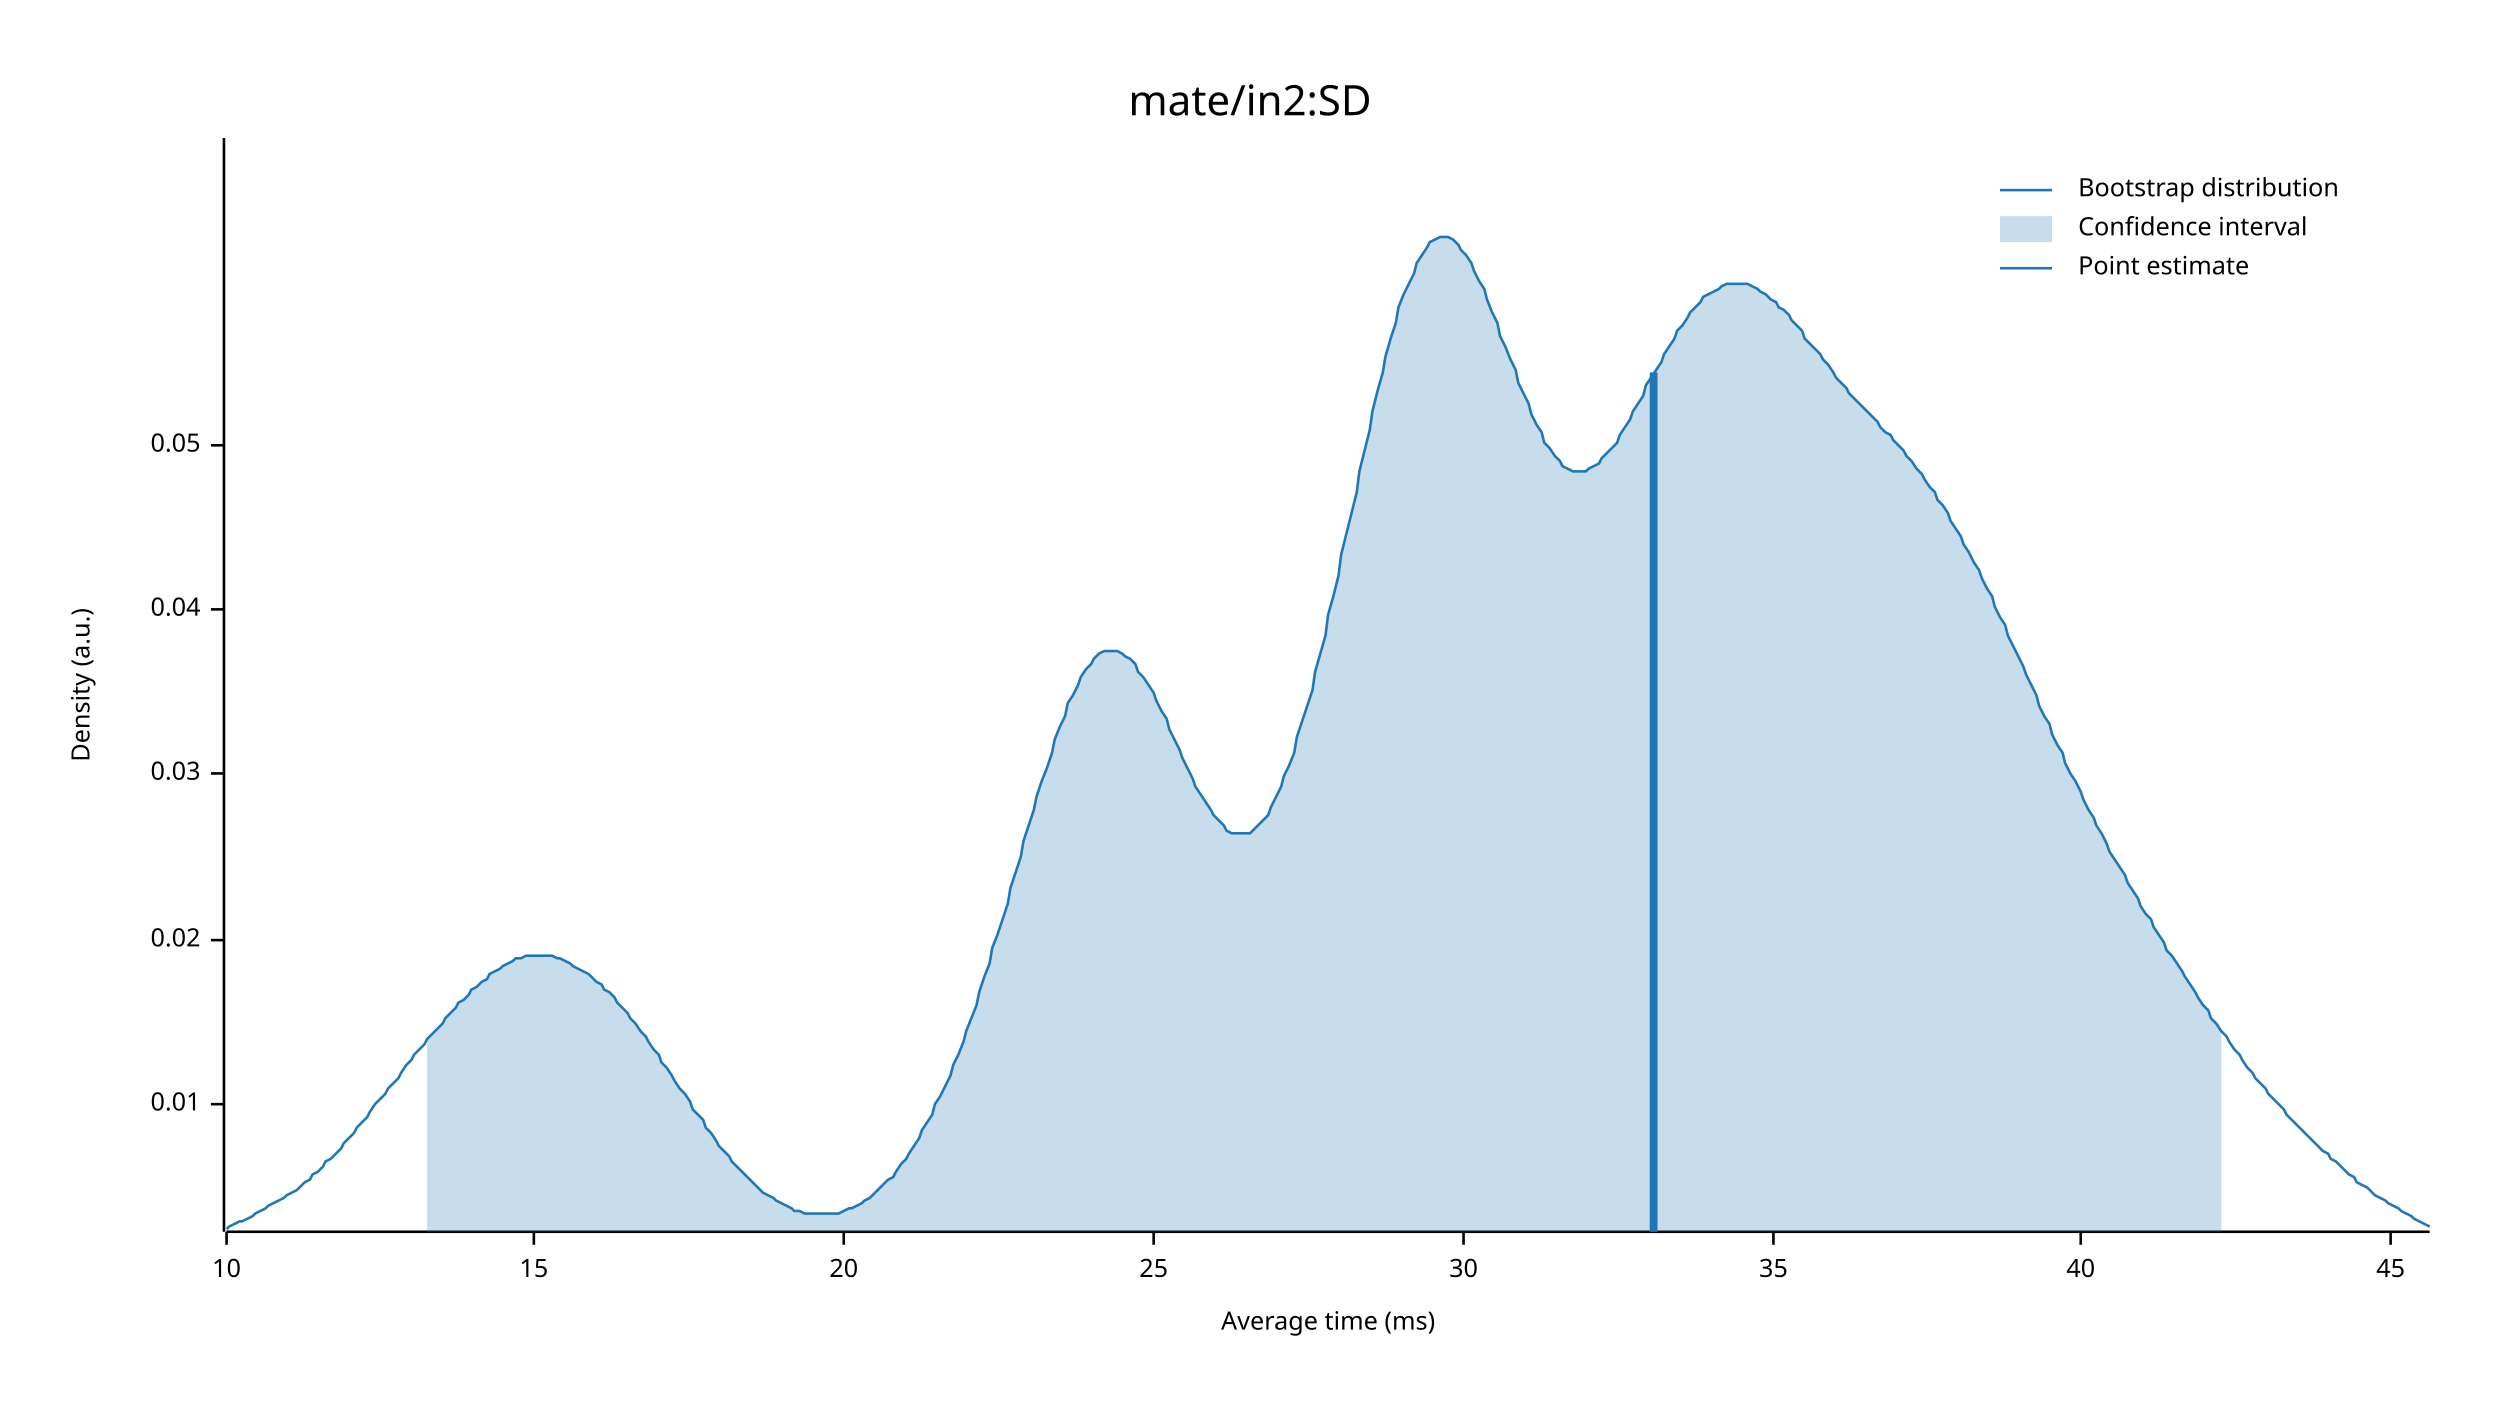
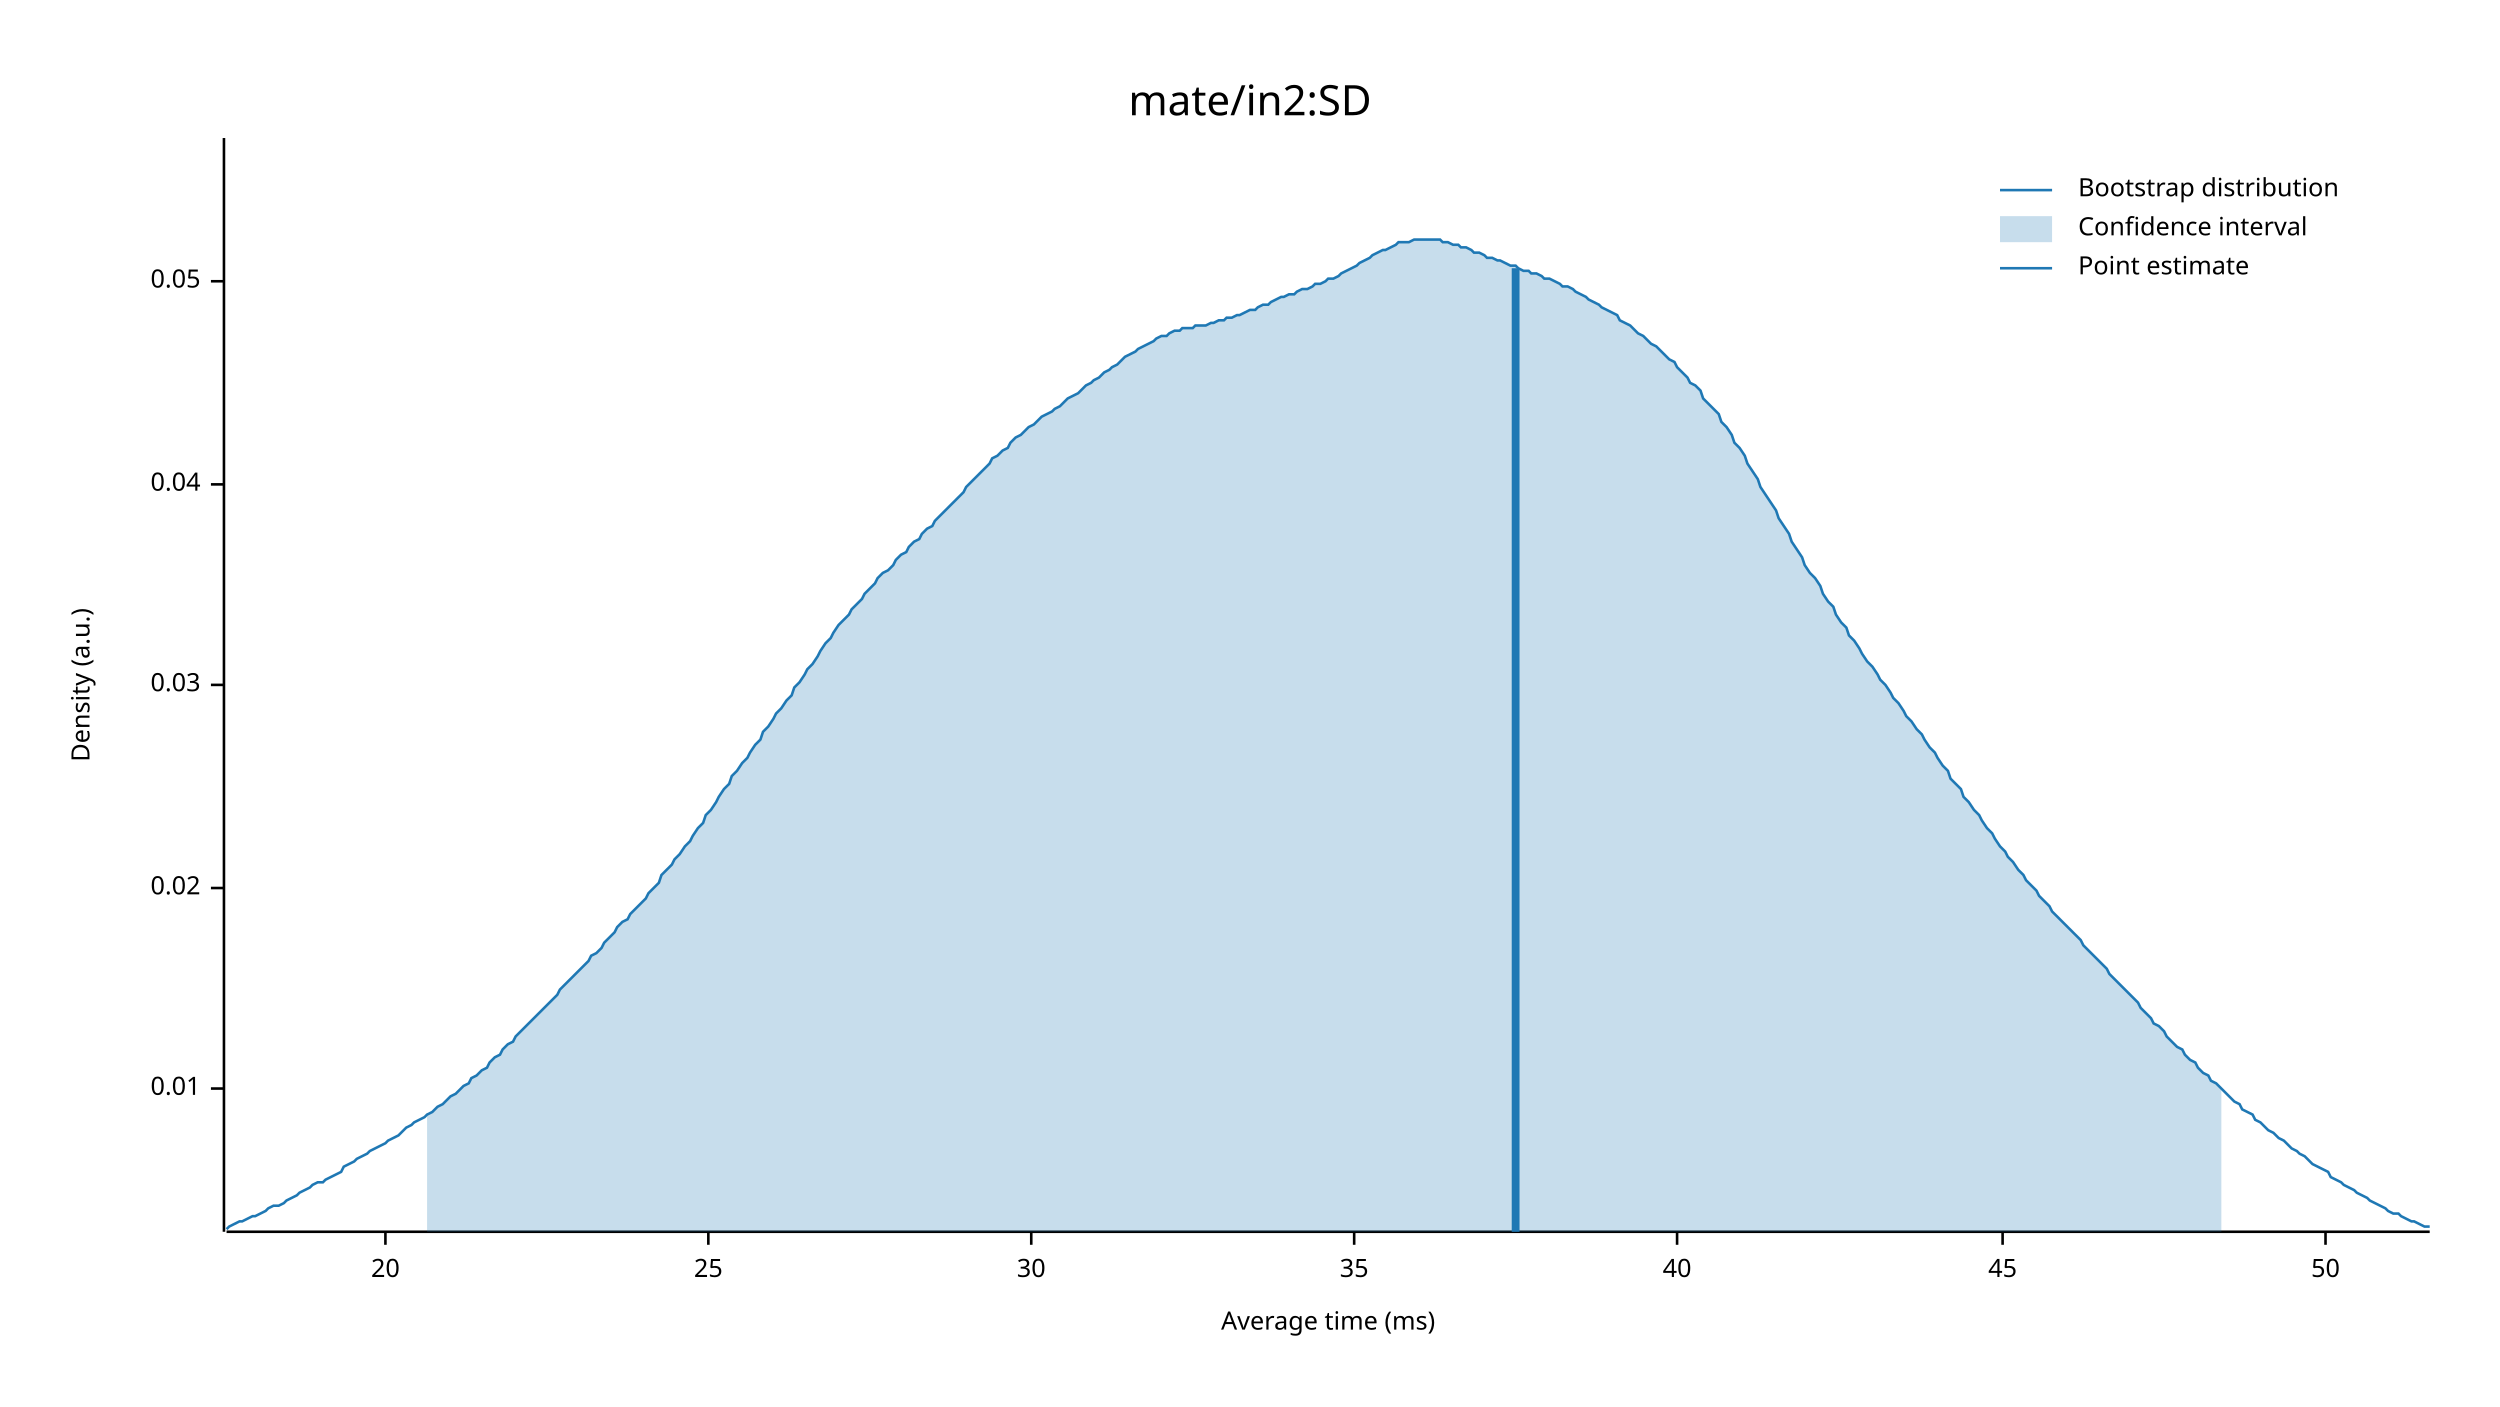
<svg xmlns="http://www.w3.org/2000/svg" width="960" height="540" viewBox="0 0 960 540">
  <text x="480" y="32" dy="0.76em" text-anchor="middle" font-family="sans-serif" font-size="16.129" opacity="1" fill="#000000">
mate/in2:SD
</text>
  <text x="27" y="263" dy="0.76em" text-anchor="middle" font-family="sans-serif" font-size="9.677" opacity="1" fill="#000000" transform="rotate(270, 27, 263)">
Density (a.u.)
</text>
  <text x="510" y="513" dy="-0.5ex" text-anchor="middle" font-family="sans-serif" font-size="9.677" opacity="1" fill="#000000">
Average time (ms)
</text>
  <polyline fill="none" opacity="1" stroke="#000000" stroke-width="1" points="86,53 86,473 " />
-   <text x="77" y="424" dy="0.5ex" text-anchor="end" font-family="sans-serif" font-size="9.677" opacity="1" fill="#000000">
+   <text x="77" y="418" dy="0.5ex" text-anchor="end" font-family="sans-serif" font-size="9.677" opacity="1" fill="#000000">
0.01
</text>
-   <polyline fill="none" opacity="1" stroke="#000000" stroke-width="1" points="81,424 86,424 " />
-   <text x="77" y="361" dy="0.5ex" text-anchor="end" font-family="sans-serif" font-size="9.677" opacity="1" fill="#000000">
+   <polyline fill="none" opacity="1" stroke="#000000" stroke-width="1" points="81,418 86,418 " />
+   <text x="77" y="341" dy="0.5ex" text-anchor="end" font-family="sans-serif" font-size="9.677" opacity="1" fill="#000000">
0.02
</text>
-   <polyline fill="none" opacity="1" stroke="#000000" stroke-width="1" points="81,361 86,361 " />
-   <text x="77" y="297" dy="0.5ex" text-anchor="end" font-family="sans-serif" font-size="9.677" opacity="1" fill="#000000">
+   <polyline fill="none" opacity="1" stroke="#000000" stroke-width="1" points="81,341 86,341 " />
+   <text x="77" y="263" dy="0.5ex" text-anchor="end" font-family="sans-serif" font-size="9.677" opacity="1" fill="#000000">
0.03
</text>
-   <polyline fill="none" opacity="1" stroke="#000000" stroke-width="1" points="81,297 86,297 " />
-   <text x="77" y="234" dy="0.5ex" text-anchor="end" font-family="sans-serif" font-size="9.677" opacity="1" fill="#000000">
+   <polyline fill="none" opacity="1" stroke="#000000" stroke-width="1" points="81,263 86,263 " />
+   <text x="77" y="186" dy="0.5ex" text-anchor="end" font-family="sans-serif" font-size="9.677" opacity="1" fill="#000000">
0.04
</text>
-   <polyline fill="none" opacity="1" stroke="#000000" stroke-width="1" points="81,234 86,234 " />
-   <text x="77" y="171" dy="0.5ex" text-anchor="end" font-family="sans-serif" font-size="9.677" opacity="1" fill="#000000">
+   <polyline fill="none" opacity="1" stroke="#000000" stroke-width="1" points="81,186 86,186 " />
+   <text x="77" y="108" dy="0.5ex" text-anchor="end" font-family="sans-serif" font-size="9.677" opacity="1" fill="#000000">
0.05
</text>
-   <polyline fill="none" opacity="1" stroke="#000000" stroke-width="1" points="81,171 86,171 " />
+   <polyline fill="none" opacity="1" stroke="#000000" stroke-width="1" points="81,108 86,108 " />
  <polyline fill="none" opacity="1" stroke="#000000" stroke-width="1" points="87,473 933,473 " />
-   <text x="87" y="483" dy="0.76em" text-anchor="middle" font-family="sans-serif" font-size="9.677" opacity="1" fill="#000000">
- 10
- </text>
-   <polyline fill="none" opacity="1" stroke="#000000" stroke-width="1" points="87,473 87,478 " />
-   <text x="205" y="483" dy="0.76em" text-anchor="middle" font-family="sans-serif" font-size="9.677" opacity="1" fill="#000000">
- 15
- </text>
-   <polyline fill="none" opacity="1" stroke="#000000" stroke-width="1" points="205,473 205,478 " />
-   <text x="324" y="483" dy="0.76em" text-anchor="middle" font-family="sans-serif" font-size="9.677" opacity="1" fill="#000000">
+   <text x="148" y="483" dy="0.76em" text-anchor="middle" font-family="sans-serif" font-size="9.677" opacity="1" fill="#000000">
20
</text>
-   <polyline fill="none" opacity="1" stroke="#000000" stroke-width="1" points="324,473 324,478 " />
-   <text x="443" y="483" dy="0.76em" text-anchor="middle" font-family="sans-serif" font-size="9.677" opacity="1" fill="#000000">
+   <polyline fill="none" opacity="1" stroke="#000000" stroke-width="1" points="148,473 148,478 " />
+   <text x="272" y="483" dy="0.76em" text-anchor="middle" font-family="sans-serif" font-size="9.677" opacity="1" fill="#000000">
25
</text>
-   <polyline fill="none" opacity="1" stroke="#000000" stroke-width="1" points="443,473 443,478 " />
-   <text x="562" y="483" dy="0.76em" text-anchor="middle" font-family="sans-serif" font-size="9.677" opacity="1" fill="#000000">
+   <polyline fill="none" opacity="1" stroke="#000000" stroke-width="1" points="272,473 272,478 " />
+   <text x="396" y="483" dy="0.76em" text-anchor="middle" font-family="sans-serif" font-size="9.677" opacity="1" fill="#000000">
30
</text>
-   <polyline fill="none" opacity="1" stroke="#000000" stroke-width="1" points="562,473 562,478 " />
-   <text x="681" y="483" dy="0.76em" text-anchor="middle" font-family="sans-serif" font-size="9.677" opacity="1" fill="#000000">
+   <polyline fill="none" opacity="1" stroke="#000000" stroke-width="1" points="396,473 396,478 " />
+   <text x="520" y="483" dy="0.76em" text-anchor="middle" font-family="sans-serif" font-size="9.677" opacity="1" fill="#000000">
35
</text>
-   <polyline fill="none" opacity="1" stroke="#000000" stroke-width="1" points="681,473 681,478 " />
-   <text x="799" y="483" dy="0.76em" text-anchor="middle" font-family="sans-serif" font-size="9.677" opacity="1" fill="#000000">
+   <polyline fill="none" opacity="1" stroke="#000000" stroke-width="1" points="520,473 520,478 " />
+   <text x="644" y="483" dy="0.76em" text-anchor="middle" font-family="sans-serif" font-size="9.677" opacity="1" fill="#000000">
40
</text>
-   <polyline fill="none" opacity="1" stroke="#000000" stroke-width="1" points="799,473 799,478 " />
-   <text x="918" y="483" dy="0.76em" text-anchor="middle" font-family="sans-serif" font-size="9.677" opacity="1" fill="#000000">
+   <polyline fill="none" opacity="1" stroke="#000000" stroke-width="1" points="644,473 644,478 " />
+   <text x="769" y="483" dy="0.76em" text-anchor="middle" font-family="sans-serif" font-size="9.677" opacity="1" fill="#000000">
45
</text>
-   <polyline fill="none" opacity="1" stroke="#000000" stroke-width="1" points="918,473 918,478 " />
-   <polyline fill="none" opacity="1" stroke="#1F78B4" stroke-width="1" points="87,472 88,471 90,470 92,469 93,469 95,468 97,467 98,466 100,465 102,464 103,463 105,462 107,461 109,460 110,459 112,458 114,457 115,456 117,454 119,453 120,451 122,450 124,448 125,446 127,445 129,443 131,441 132,439 134,437 136,435 137,433 139,431 141,429 142,427 144,424 146,422 148,420 149,418 151,416 153,414 154,412 156,409 158,407 159,405 161,403 163,401 164,399 166,397 168,395 170,393 171,391 173,389 175,387 176,385 178,384 180,382 181,380 183,379 185,377 187,376 188,374 190,373 192,372 193,371 195,370 197,369 198,368 200,368 202,367 203,367 205,367 207,367 209,367 210,367 212,367 214,368 215,368 217,369 219,370 220,371 222,372 224,373 226,374 227,375 229,377 231,378 232,380 234,381 236,383 237,385 239,387 241,389 242,391 244,393 246,396 248,398 249,400 251,403 253,405 254,408 256,410 258,413 259,415 261,418 263,420 265,423 266,426 268,428 270,430 271,433 273,435 275,438 276,440 278,442 280,444 281,446 283,448 285,450 287,452 288,453 290,455 292,457 293,458 295,459 297,460 298,461 300,462 302,463 304,464 305,465 307,465 309,466 310,466 312,466 314,466 315,466 317,466 319,466 320,466 322,466 324,465 326,464 327,464 329,463 331,462 332,461 334,460 336,458 337,457 339,455 341,453 343,452 344,450 346,447 348,445 349,443 351,440 353,437 354,434 356,431 358,428 359,424 361,421 363,417 365,413 366,409 368,405 370,400 371,396 373,391 375,386 376,381 378,375 380,370 381,364 383,359 385,353 387,347 388,341 390,335 392,329 393,323 395,317 397,311 398,306 400,300 402,295 404,289 405,284 407,279 409,275 410,270 412,267 414,263 415,260 417,257 419,255 420,253 422,251 424,250 426,250 427,250 429,250 431,251 432,252 434,253 436,255 437,258 439,260 441,263 443,266 444,269 446,273 448,276 449,280 451,284 453,288 454,291 456,295 458,299 459,302 461,305 463,308 465,311 466,313 468,315 470,317 471,319 473,320 475,320 476,320 478,320 480,320 482,318 483,317 485,315 487,313 488,310 490,306 492,302 493,298 495,294 497,289 498,283 500,277 502,271 504,265 505,258 507,251 509,244 510,236 512,229 514,221 515,213 517,205 519,197 521,189 522,181 524,173 526,165 527,158 529,150 531,143 532,137 534,130 536,124 537,118 539,113 541,109 543,105 544,101 546,98 548,95 549,93 551,92 553,91 554,91 556,91 558,92 560,94 561,96 563,98 565,101 566,104 568,108 570,111 571,115 573,120 575,124 576,129 578,133 580,138 582,142 583,147 585,151 587,155 588,159 590,163 592,166 593,170 595,172 597,175 599,177 600,179 602,180 604,181 605,181 607,181 609,181 610,180 612,179 614,178 615,176 617,174 619,172 621,170 622,167 624,164 626,161 627,158 629,155 631,152 632,148 634,145 636,142 638,139 639,136 641,133 643,130 644,127 646,125 648,122 649,120 651,118 653,116 654,114 656,113 658,112 660,111 661,110 663,109 665,109 666,109 668,109 670,109 671,109 673,110 675,111 676,112 678,113 680,115 682,116 683,118 685,119 687,121 688,123 690,125 692,127 693,130 695,132 697,134 699,136 700,138 702,140 704,143 705,145 707,147 709,149 710,151 712,153 714,155 715,156 717,158 719,160 721,162 722,164 724,166 726,167 727,169 729,171 731,173 732,175 734,177 736,180 738,182 739,184 741,187 743,189 744,192 746,194 748,197 749,200 751,203 753,206 754,209 756,212 758,216 760,219 761,222 763,226 765,229 766,233 768,237 770,240 771,244 773,248 775,252 777,256 778,259 780,263 782,267 783,271 785,275 787,278 788,282 790,286 792,289 793,293 795,297 797,300 799,304 800,307 802,311 804,314 805,317 807,320 809,324 810,327 812,330 814,333 816,336 817,339 819,342 821,345 822,348 824,351 826,353 827,356 829,359 831,362 832,365 834,367 836,370 838,373 839,375 841,378 843,381 844,383 846,386 848,388 849,391 851,393 853,396 855,398 856,400 858,403 860,405 861,407 863,410 865,412 866,414 868,416 870,418 871,420 873,422 875,424 877,426 878,428 880,430 882,432 883,433 885,435 887,437 888,438 890,440 892,442 894,443 895,445 897,446 899,448 900,449 902,451 904,452 905,454 907,455 909,456 910,457 912,459 914,460 916,461 917,462 919,463 921,464 922,465 924,466 926,467 927,468 929,469 931,470 933,471 " />
-   <polygon opacity="0.25" fill="#1F78B4" points="164,399 166,397 168,395 170,393 171,391 173,389 175,387 176,385 178,384 180,382 181,380 183,379 185,377 187,376 188,374 190,373 192,372 193,371 195,370 197,369 198,368 200,368 202,367 203,367 205,367 207,367 209,367 210,367 212,367 214,368 215,368 217,369 219,370 220,371 222,372 224,373 226,374 227,375 229,377 231,378 232,380 234,381 236,383 237,385 239,387 241,389 242,391 244,393 246,396 248,398 249,400 251,403 253,405 254,408 256,410 258,413 259,415 261,418 263,420 265,423 266,426 268,428 270,430 271,433 273,435 275,438 276,440 278,442 280,444 281,446 283,448 285,450 287,452 288,453 290,455 292,457 293,458 295,459 297,460 298,461 300,462 302,463 304,464 305,465 307,465 309,466 310,466 312,466 314,466 315,466 317,466 319,466 320,466 322,466 324,465 326,464 327,464 329,463 331,462 332,461 334,460 336,458 337,457 339,455 341,453 343,452 344,450 346,447 348,445 349,443 351,440 353,437 354,434 356,431 358,428 359,424 361,421 363,417 365,413 366,409 368,405 370,400 371,396 373,391 375,386 376,381 378,375 380,370 381,364 383,359 385,353 387,347 388,341 390,335 392,329 393,323 395,317 397,311 398,306 400,300 402,295 404,289 405,284 407,279 409,275 410,270 412,267 414,263 415,260 417,257 419,255 420,253 422,251 424,250 426,250 427,250 429,250 431,251 432,252 434,253 436,255 437,258 439,260 441,263 443,266 444,269 446,273 448,276 449,280 451,284 453,288 454,291 456,295 458,299 459,302 461,305 463,308 465,311 466,313 468,315 470,317 471,319 473,320 475,320 476,320 478,320 480,320 482,318 483,317 485,315 487,313 488,310 490,306 492,302 493,298 495,294 497,289 498,283 500,277 502,271 504,265 505,258 507,251 509,244 510,236 512,229 514,221 515,213 517,205 519,197 521,189 522,181 524,173 526,165 527,158 529,150 531,143 532,137 534,130 536,124 537,118 539,113 541,109 543,105 544,101 546,98 548,95 549,93 551,92 553,91 554,91 556,91 558,92 560,94 561,96 563,98 565,101 566,104 568,108 570,111 571,115 573,120 575,124 576,129 578,133 580,138 582,142 583,147 585,151 587,155 588,159 590,163 592,166 593,170 595,172 597,175 599,177 600,179 602,180 604,181 605,181 607,181 609,181 610,180 612,179 614,178 615,176 617,174 619,172 621,170 622,167 624,164 626,161 627,158 629,155 631,152 632,148 634,145 636,142 638,139 639,136 641,133 643,130 644,127 646,125 648,122 649,120 651,118 653,116 654,114 656,113 658,112 660,111 661,110 663,109 665,109 666,109 668,109 670,109 671,109 673,110 675,111 676,112 678,113 680,115 682,116 683,118 685,119 687,121 688,123 690,125 692,127 693,130 695,132 697,134 699,136 700,138 702,140 704,143 705,145 707,147 709,149 710,151 712,153 714,155 715,156 717,158 719,160 721,162 722,164 724,166 726,167 727,169 729,171 731,173 732,175 734,177 736,180 738,182 739,184 741,187 743,189 744,192 746,194 748,197 749,200 751,203 753,206 754,209 756,212 758,216 760,219 761,222 763,226 765,229 766,233 768,237 770,240 771,244 773,248 775,252 777,256 778,259 780,263 782,267 783,271 785,275 787,278 788,282 790,286 792,289 793,293 795,297 797,300 799,304 800,307 802,311 804,314 805,317 807,320 809,324 810,327 812,330 814,333 816,336 817,339 819,342 821,345 822,348 824,351 826,353 827,356 829,359 831,362 832,365 834,367 836,370 838,373 839,375 841,378 843,381 844,383 846,386 848,388 849,391 851,393 853,396 853,473 164,473 " />
-   <polyline fill="none" opacity="1" stroke="#1F78B4" stroke-width="3" points="635,473 635,143 " />
+   <polyline fill="none" opacity="1" stroke="#000000" stroke-width="1" points="769,473 769,478 " />
+   <text x="893" y="483" dy="0.76em" text-anchor="middle" font-family="sans-serif" font-size="9.677" opacity="1" fill="#000000">
+ 50
+ </text>
+   <polyline fill="none" opacity="1" stroke="#000000" stroke-width="1" points="893,473 893,478 " />
+   <polyline fill="none" opacity="1" stroke="#1F78B4" stroke-width="1" points="87,472 88,471 90,470 92,469 93,469 95,468 97,467 98,467 100,466 102,465 103,464 105,463 107,463 109,462 110,461 112,460 114,459 115,458 117,457 119,456 120,455 122,454 124,454 125,453 127,452 129,451 131,450 132,448 134,447 136,446 137,445 139,444 141,443 142,442 144,441 146,440 148,439 149,438 151,437 153,436 154,435 156,433 158,432 159,431 161,430 163,429 164,428 166,427 168,425 170,424 171,423 173,421 175,420 176,419 178,417 180,416 181,414 183,413 185,411 187,410 188,408 190,406 192,405 193,403 195,401 197,400 198,398 200,396 202,394 203,393 205,391 207,389 209,387 210,386 212,384 214,382 215,380 217,378 219,376 220,375 222,373 224,371 226,369 227,367 229,366 231,364 232,362 234,360 236,358 237,356 239,354 241,353 242,351 244,349 246,347 248,345 249,343 251,341 253,339 254,336 256,334 258,332 259,330 261,328 263,325 265,323 266,321 268,318 270,316 271,313 273,311 275,308 276,306 278,303 280,301 281,298 283,296 285,293 287,291 288,289 290,286 292,284 293,281 295,279 297,276 298,274 300,272 302,269 304,267 305,264 307,262 309,259 310,257 312,255 314,252 315,250 317,247 319,245 320,243 322,240 324,238 326,236 327,234 329,232 331,230 332,228 334,226 336,224 337,222 339,220 341,219 343,217 344,215 346,213 348,212 349,210 351,208 353,207 354,205 356,203 358,202 359,200 361,198 363,196 365,194 366,193 368,191 370,189 371,187 373,185 375,183 376,182 378,180 380,178 381,176 383,175 385,173 387,172 388,170 390,168 392,167 393,166 395,164 397,163 398,162 400,160 402,159 404,158 405,157 407,156 409,154 410,153 412,152 414,151 415,150 417,148 419,147 420,146 422,145 424,143 426,142 427,141 429,140 431,138 432,137 434,136 436,135 437,134 439,133 441,132 443,131 444,130 446,129 448,129 449,128 451,127 453,127 454,126 456,126 458,126 459,125 461,125 463,125 465,124 466,124 468,123 470,123 471,122 473,122 475,121 476,121 478,120 480,119 482,119 483,118 485,117 487,117 488,116 490,115 492,114 493,114 495,113 497,113 498,112 500,111 502,111 504,110 505,109 507,109 509,108 510,107 512,107 514,106 515,105 517,104 519,103 521,102 522,101 524,100 526,99 527,98 529,97 531,96 532,96 534,95 536,94 537,93 539,93 541,93 543,92 544,92 546,92 548,92 549,92 551,92 553,92 554,93 556,93 558,94 560,94 561,95 563,95 565,96 566,97 568,97 570,98 571,99 573,99 575,100 576,100 578,101 580,102 582,102 583,103 585,104 587,104 588,105 590,105 592,106 593,107 595,107 597,108 599,109 600,110 602,110 604,111 605,112 607,113 609,114 610,115 612,116 614,117 615,118 617,119 619,120 621,121 622,123 624,124 626,125 627,126 629,128 631,129 632,130 634,132 636,133 638,135 639,136 641,138 643,139 644,141 646,143 648,145 649,147 651,148 653,150 654,153 656,155 658,157 660,159 661,162 663,164 665,167 666,170 668,172 670,175 671,178 673,181 675,184 676,187 678,190 680,193 682,196 683,199 685,202 687,205 688,208 690,211 692,214 693,217 695,220 697,222 699,225 700,228 702,231 704,233 705,236 707,239 709,241 710,244 712,246 714,249 715,251 717,254 719,256 721,259 722,261 724,263 726,266 727,268 729,270 731,273 732,275 734,277 736,280 738,282 739,284 741,287 743,289 744,291 746,294 748,296 749,299 751,301 753,303 754,306 756,308 758,311 760,313 761,315 763,318 765,320 766,322 768,325 770,327 771,329 773,331 775,334 777,336 778,338 780,340 782,342 783,344 785,346 787,348 788,350 790,352 792,354 793,355 795,357 797,359 799,361 800,363 802,365 804,367 805,368 807,370 809,372 810,374 812,376 814,378 816,380 817,381 819,383 821,385 822,387 824,389 826,391 827,393 829,394 831,396 832,398 834,400 836,402 838,403 839,405 841,407 843,408 844,410 846,412 848,413 849,415 851,416 853,418 855,420 856,421 858,423 860,424 861,426 863,427 865,428 866,430 868,431 870,433 871,434 873,435 875,437 877,438 878,439 880,441 882,442 883,443 885,444 887,446 888,447 890,448 892,449 894,450 895,452 897,453 899,454 900,455 902,456 904,457 905,458 907,459 909,460 910,461 912,462 914,463 916,464 917,465 919,466 921,466 922,467 924,468 926,469 927,469 929,470 931,471 933,471 " />
+   <polygon opacity="0.25" fill="#1F78B4" points="164,428 166,427 168,425 170,424 171,423 173,421 175,420 176,419 178,417 180,416 181,414 183,413 185,411 187,410 188,408 190,406 192,405 193,403 195,401 197,400 198,398 200,396 202,394 203,393 205,391 207,389 209,387 210,386 212,384 214,382 215,380 217,378 219,376 220,375 222,373 224,371 226,369 227,367 229,366 231,364 232,362 234,360 236,358 237,356 239,354 241,353 242,351 244,349 246,347 248,345 249,343 251,341 253,339 254,336 256,334 258,332 259,330 261,328 263,325 265,323 266,321 268,318 270,316 271,313 273,311 275,308 276,306 278,303 280,301 281,298 283,296 285,293 287,291 288,289 290,286 292,284 293,281 295,279 297,276 298,274 300,272 302,269 304,267 305,264 307,262 309,259 310,257 312,255 314,252 315,250 317,247 319,245 320,243 322,240 324,238 326,236 327,234 329,232 331,230 332,228 334,226 336,224 337,222 339,220 341,219 343,217 344,215 346,213 348,212 349,210 351,208 353,207 354,205 356,203 358,202 359,200 361,198 363,196 365,194 366,193 368,191 370,189 371,187 373,185 375,183 376,182 378,180 380,178 381,176 383,175 385,173 387,172 388,170 390,168 392,167 393,166 395,164 397,163 398,162 400,160 402,159 404,158 405,157 407,156 409,154 410,153 412,152 414,151 415,150 417,148 419,147 420,146 422,145 424,143 426,142 427,141 429,140 431,138 432,137 434,136 436,135 437,134 439,133 441,132 443,131 444,130 446,129 448,129 449,128 451,127 453,127 454,126 456,126 458,126 459,125 461,125 463,125 465,124 466,124 468,123 470,123 471,122 473,122 475,121 476,121 478,120 480,119 482,119 483,118 485,117 487,117 488,116 490,115 492,114 493,114 495,113 497,113 498,112 500,111 502,111 504,110 505,109 507,109 509,108 510,107 512,107 514,106 515,105 517,104 519,103 521,102 522,101 524,100 526,99 527,98 529,97 531,96 532,96 534,95 536,94 537,93 539,93 541,93 543,92 544,92 546,92 548,92 549,92 551,92 553,92 554,93 556,93 558,94 560,94 561,95 563,95 565,96 566,97 568,97 570,98 571,99 573,99 575,100 576,100 578,101 580,102 582,102 583,103 585,104 587,104 588,105 590,105 592,106 593,107 595,107 597,108 599,109 600,110 602,110 604,111 605,112 607,113 609,114 610,115 612,116 614,117 615,118 617,119 619,120 621,121 622,123 624,124 626,125 627,126 629,128 631,129 632,130 634,132 636,133 638,135 639,136 641,138 643,139 644,141 646,143 648,145 649,147 651,148 653,150 654,153 656,155 658,157 660,159 661,162 663,164 665,167 666,170 668,172 670,175 671,178 673,181 675,184 676,187 678,190 680,193 682,196 683,199 685,202 687,205 688,208 690,211 692,214 693,217 695,220 697,222 699,225 700,228 702,231 704,233 705,236 707,239 709,241 710,244 712,246 714,249 715,251 717,254 719,256 721,259 722,261 724,263 726,266 727,268 729,270 731,273 732,275 734,277 736,280 738,282 739,284 741,287 743,289 744,291 746,294 748,296 749,299 751,301 753,303 754,306 756,308 758,311 760,313 761,315 763,318 765,320 766,322 768,325 770,327 771,329 773,331 775,334 777,336 778,338 780,340 782,342 783,344 785,346 787,348 788,350 790,352 792,354 793,355 795,357 797,359 799,361 800,363 802,365 804,367 805,368 807,370 809,372 810,374 812,376 814,378 816,380 817,381 819,383 821,385 822,387 824,389 826,391 827,393 829,394 831,396 832,398 834,400 836,402 838,403 839,405 841,407 843,408 844,410 846,412 848,413 849,415 851,416 853,418 853,473 164,473 " />
+   <polyline fill="none" opacity="1" stroke="#1F78B4" stroke-width="3" points="582,473 582,103 " />
  <text x="798" y="68" dy="0.76em" text-anchor="start" font-family="sans-serif" font-size="9.677" opacity="1" fill="#000000">
Bootstrap distribution
</text>
  <text x="798" y="83" dy="0.76em" text-anchor="start" font-family="sans-serif" font-size="9.677" opacity="1" fill="#000000">
Confidence interval
</text>
  <text x="798" y="98" dy="0.76em" text-anchor="start" font-family="sans-serif" font-size="9.677" opacity="1" fill="#000000">
Point estimate
</text>
  <polyline fill="none" opacity="1" stroke="#1F78B4" stroke-width="1" points="768,73 788,73 " />
  <rect x="768" y="83" width="20" height="10" opacity="0.25" fill="#1F78B4" stroke="none" />
  <polyline fill="none" opacity="1" stroke="#1F78B4" stroke-width="1" points="768,103 788,103 " />
</svg>
